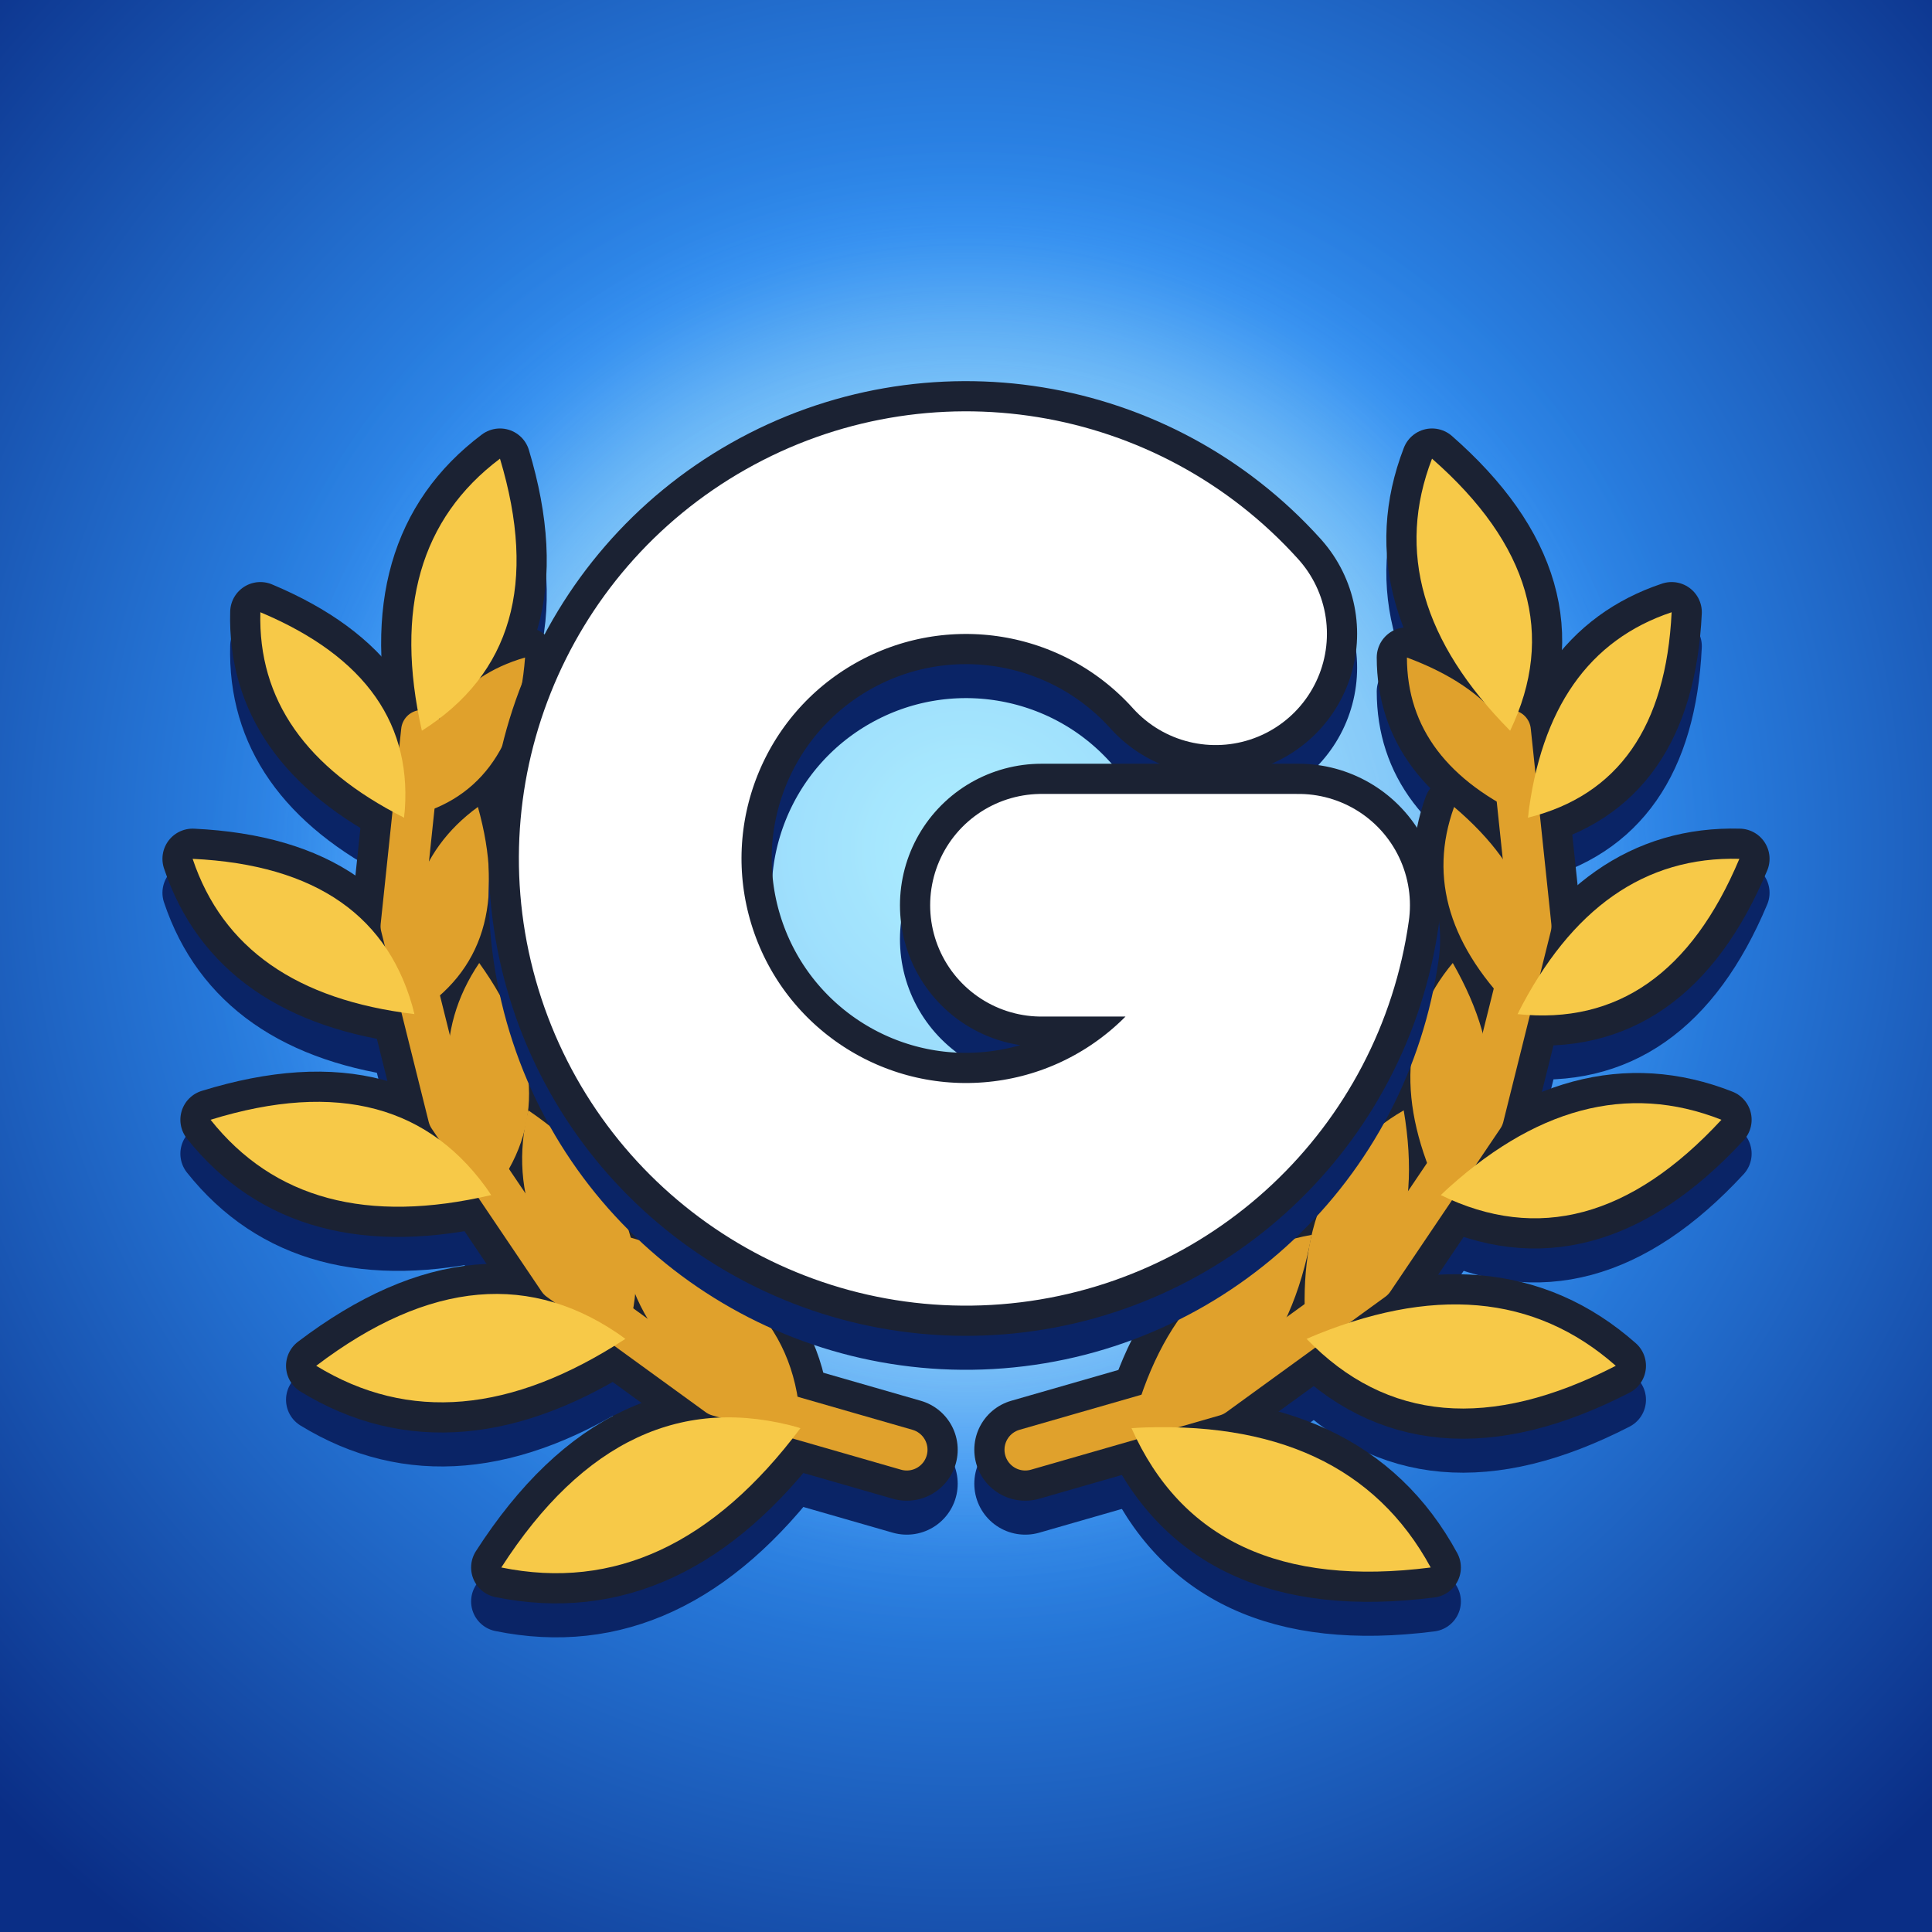
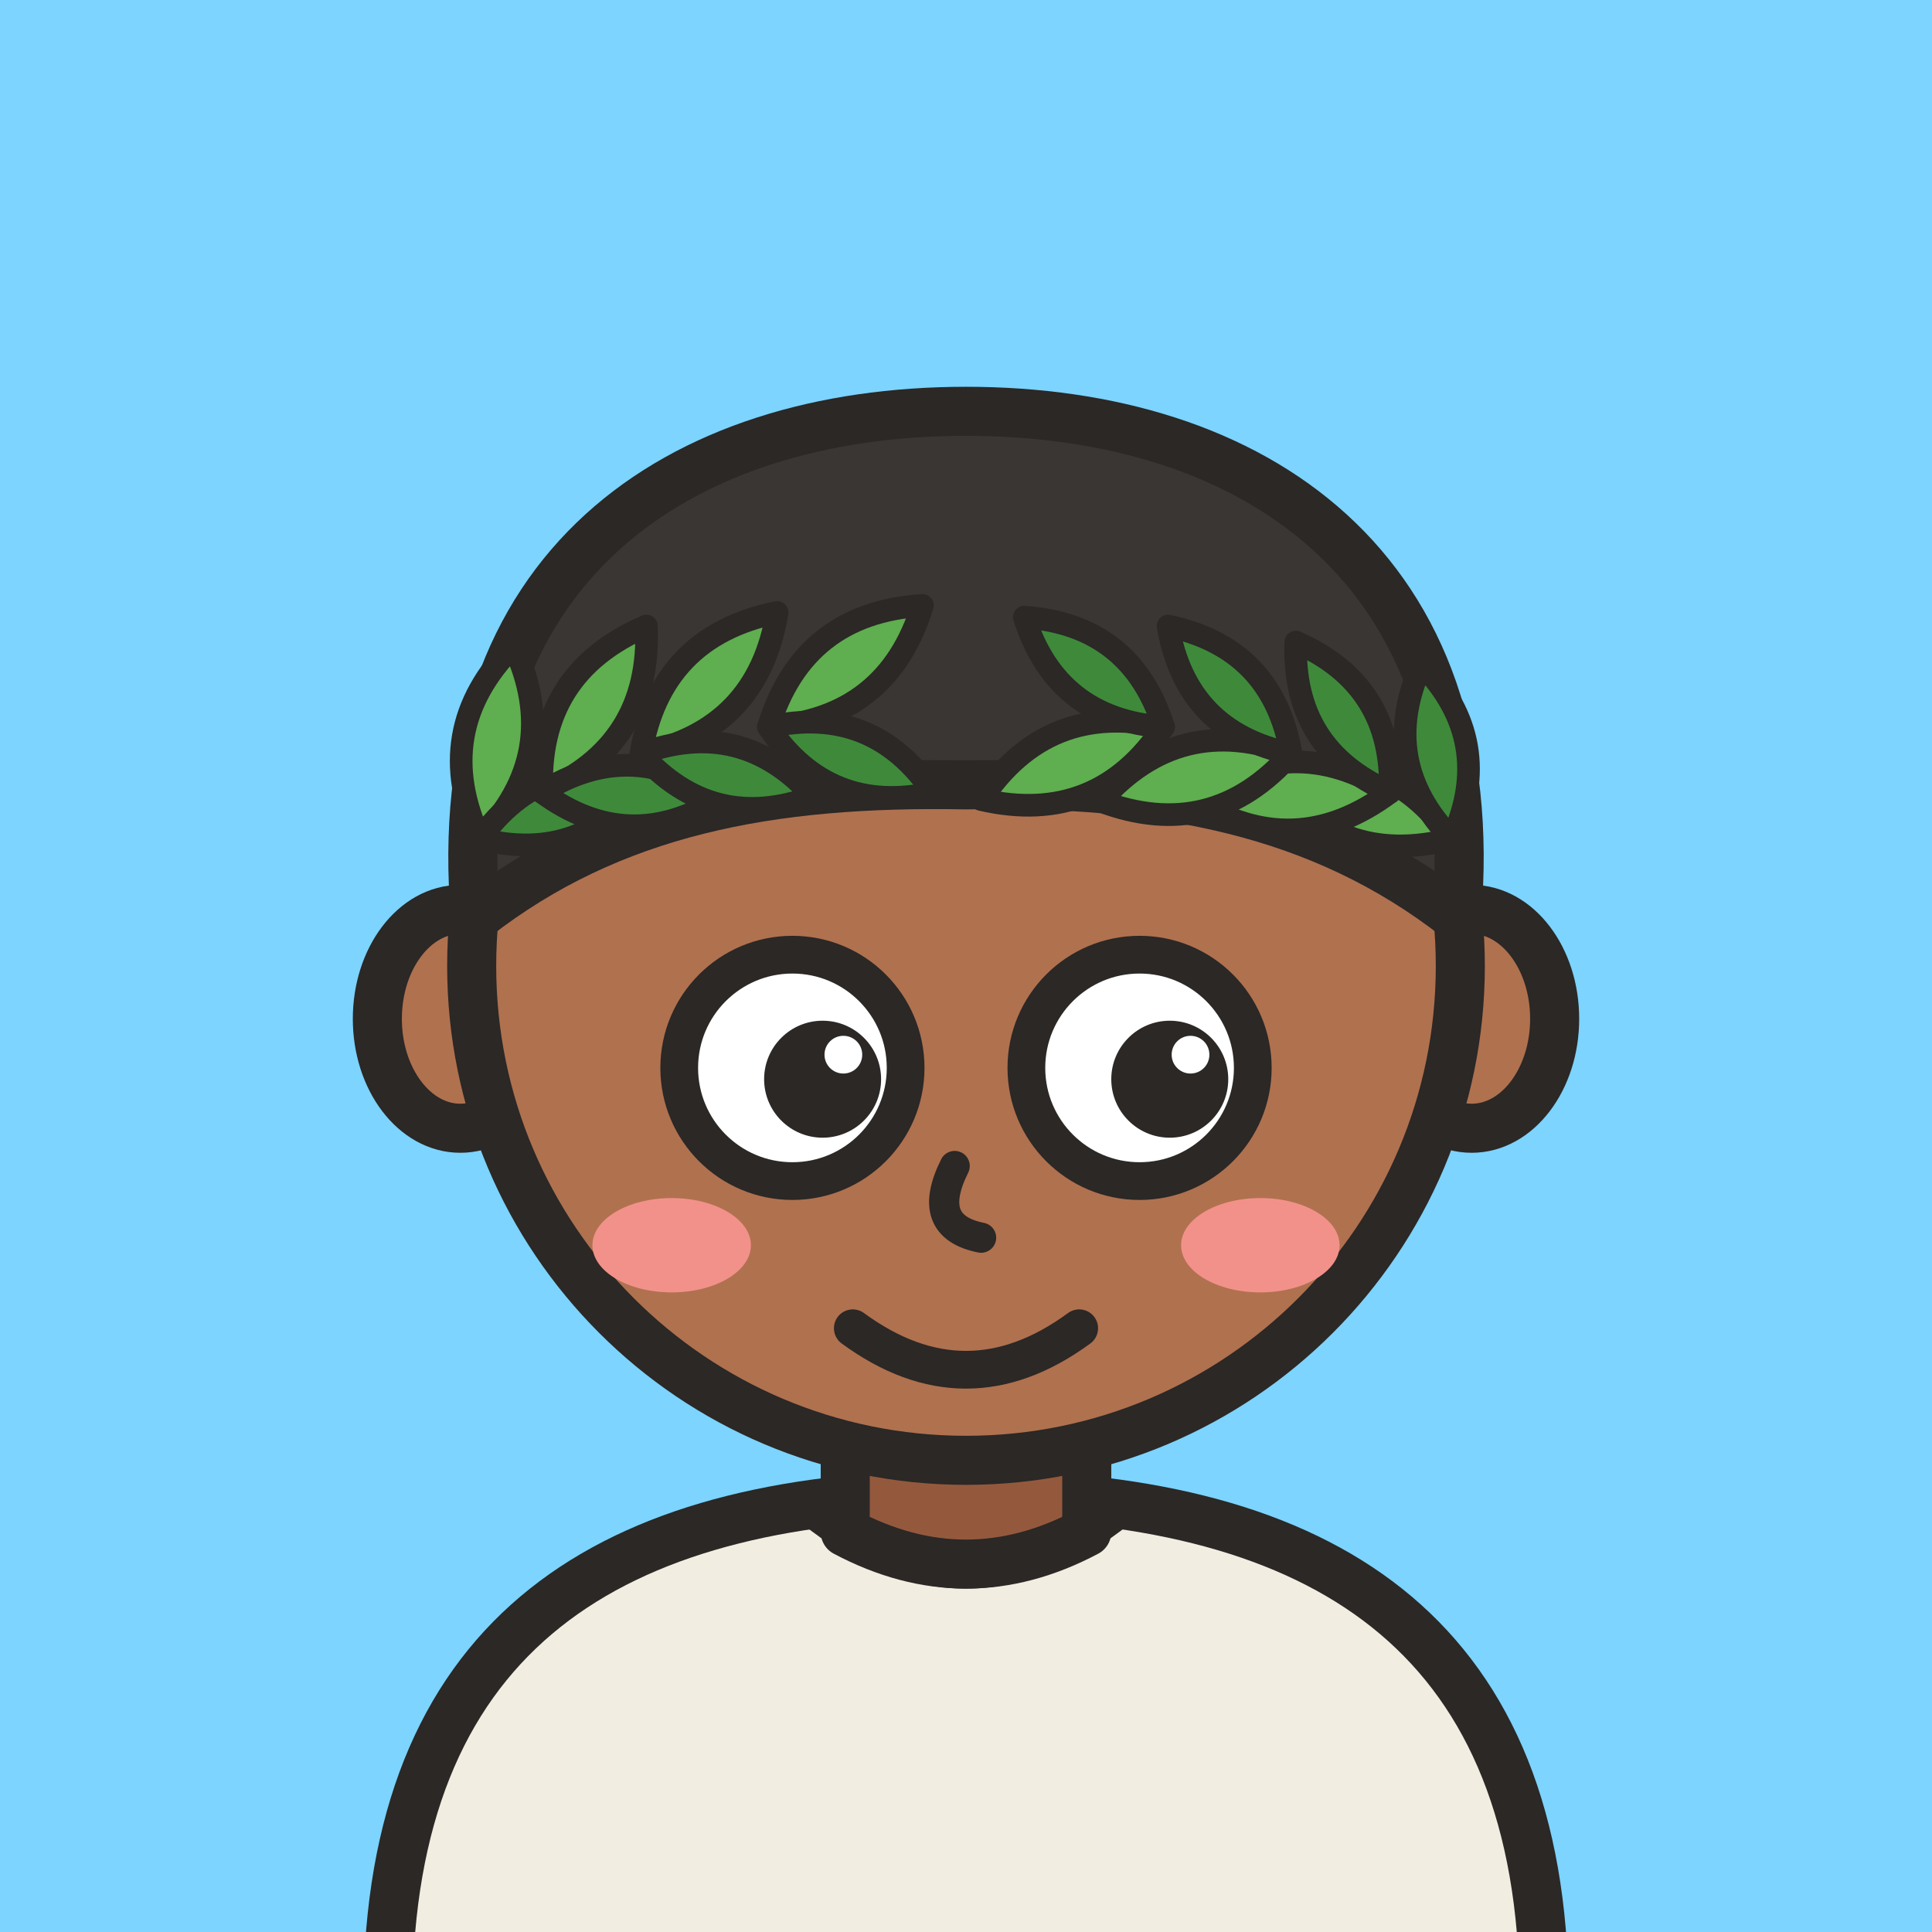
<svg xmlns="http://www.w3.org/2000/svg" viewBox="0 0 1024 1024" width="1024" height="1024">
-   <defs>
-     <radialGradient id="leucht" cx="50%" cy="44%" r="70%">
-       <stop offset="0" stop-color="#8BE7FF" />
-       <stop offset=".45" stop-color="#2E8CF0" />
-       <stop offset="1" stop-color="#0A2E86" />
-     </radialGradient>
-     <filter id="schein" x="-50%" y="-50%" width="200%" height="200%">
-       <feGaussianBlur stdDeviation="46" />
-     </filter>
-   </defs>
-   <rect width="1024" height="1024" fill="url(#leucht)" />
-   <circle cx="512" cy="470" r="300" fill="#D6F7FF" opacity=".45" filter="url(#schein)" />
-   <g transform="translate(0 18)">
-     <path d="M480.6 768.4 L380.5 739.6 L296.2 678.4 L237.9 592.0 L212.7 490.9 L223.6 387.3" fill="none" stroke="#0A2466" stroke-width="54" stroke-linecap="round" stroke-linejoin="round" />
-     <path d="M424.3 756.9 Q330.6 730.0 265.7 830.8 Q355.3 849.1 424.3 756.9Z" fill="#0A2466" stroke="#0A2466" stroke-width="32" stroke-linejoin="round" />
-     <path d="M424.3 756.9 Q422.2 678.4 328.8 654.5 Q336.6 727.6 424.3 756.9Z" fill="#0A2466" stroke="#0A2466" stroke-width="32" stroke-linejoin="round" />
-     <path d="M331.5 709.6 Q257.4 655.7 167.6 723.9 Q240.9 768.8 331.5 709.6Z" fill="#0A2466" stroke="#0A2466" stroke-width="32" stroke-linejoin="round" />
-     <path d="M331.5 709.6 Q354.9 639.6 280.0 588.5 Q263.4 655.6 331.5 709.6Z" fill="#0A2466" stroke="#0A2466" stroke-width="32" stroke-linejoin="round" />
-     <path d="M260.4 633.4 Q212.5 562.3 111.6 593.5 Q161.7 656.5 260.4 633.4Z" fill="#0A2466" stroke="#0A2466" stroke-width="32" stroke-linejoin="round" />
-     <path d="M260.4 633.4 Q303.4 579.3 254.0 510.4 Q217.8 564.1 260.4 633.4Z" fill="#0A2466" stroke="#0A2466" stroke-width="32" stroke-linejoin="round" />
-     <path d="M219.7 537.5 Q200.4 459.9 102.1 455.2 Q125.9 526.3 219.7 537.5Z" fill="#0A2466" stroke="#0A2466" stroke-width="32" stroke-linejoin="round" />
-     <path d="M219.7 537.5 Q274.6 503.8 253.3 427.7 Q204.5 463.2 219.7 537.5Z" fill="#0A2466" stroke="#0A2466" stroke-width="32" stroke-linejoin="round" />
-     <path d="M214.2 433.4 Q222.0 359.8 138.0 324.5 Q136.1 394.0 214.2 433.4Z" fill="#0A2466" stroke="#0A2466" stroke-width="32" stroke-linejoin="round" />
-     <path d="M214.2 433.4 Q272.7 421.5 278.3 348.5 Q224.5 363.9 214.2 433.4Z" fill="#0A2466" stroke="#0A2466" stroke-width="32" stroke-linejoin="round" />
-     <path d="M223.6 387.3 Q294.8 342.2 265.0 243.1 Q201.8 290.6 223.6 387.3Z" fill="#0A2466" stroke="#0A2466" stroke-width="32" stroke-linejoin="round" />
-     <path d="M543.4 768.4 L643.5 739.6 L727.8 678.4 L786.1 592.0 L811.3 490.9 L800.4 387.3" fill="none" stroke="#0A2466" stroke-width="54" stroke-linecap="round" stroke-linejoin="round" />
-     <path d="M599.7 756.9 Q639.3 846.0 758.3 830.8 Q714.7 750.5 599.7 756.9Z" fill="#0A2466" stroke="#0A2466" stroke-width="32" stroke-linejoin="round" />
-     <path d="M599.7 756.9 Q677.8 749.4 695.2 654.5 Q622.8 667.4 599.7 756.9Z" fill="#0A2466" stroke="#0A2466" stroke-width="32" stroke-linejoin="round" />
-     <path d="M692.5 709.6 Q756.1 775.5 856.4 723.9 Q792.0 667.0 692.5 709.6Z" fill="#0A2466" stroke="#0A2466" stroke-width="32" stroke-linejoin="round" />
-     <path d="M692.5 709.6 Q759.1 677.8 744.0 588.5 Q684.1 623.1 692.5 709.6Z" fill="#0A2466" stroke="#0A2466" stroke-width="32" stroke-linejoin="round" />
-     <path d="M763.6 633.4 Q840.7 671.1 912.4 593.5 Q837.5 564.0 763.6 633.4Z" fill="#0A2466" stroke="#0A2466" stroke-width="32" stroke-linejoin="round" />
-     <path d="M763.6 633.4 Q812.0 584.1 770.0 510.4 Q728.5 560.0 763.6 633.4Z" fill="#0A2466" stroke="#0A2466" stroke-width="32" stroke-linejoin="round" />
-     <path d="M804.3 537.5 Q883.8 545.9 921.9 455.2 Q846.9 453.2 804.3 537.5Z" fill="#0A2466" stroke="#0A2466" stroke-width="32" stroke-linejoin="round" />
-     <path d="M804.3 537.5 Q831.0 478.9 770.7 427.7 Q750.2 484.4 804.3 537.5Z" fill="#0A2466" stroke="#0A2466" stroke-width="32" stroke-linejoin="round" />
-     <path d="M809.8 433.4 Q881.6 415.6 886.0 324.5 Q820.1 346.5 809.8 433.4Z" fill="#0A2466" stroke="#0A2466" stroke-width="32" stroke-linejoin="round" />
-     <path d="M809.8 433.4 Q814.4 374.0 745.7 348.5 Q745.8 404.4 809.8 433.4Z" fill="#0A2466" stroke="#0A2466" stroke-width="32" stroke-linejoin="round" />
-     <path d="M800.4 387.3 Q836.8 311.3 759.0 243.1 Q730.6 316.8 800.4 387.3Z" fill="#0A2466" stroke="#0A2466" stroke-width="32" stroke-linejoin="round" />
-   </g>
-   <g transform="translate(0 0)">
-     <path d="M480.6 768.4 L380.5 739.6 L296.2 678.4 L237.9 592.0 L212.7 490.9 L223.6 387.3" fill="none" stroke="#1B2233" stroke-width="54" stroke-linecap="round" stroke-linejoin="round" />
-     <path d="M424.3 756.9 Q330.6 730.0 265.7 830.8 Q355.3 849.1 424.3 756.9Z" fill="#F7C948" stroke="#1B2233" stroke-width="32" stroke-linejoin="round" />
-     <path d="M424.3 756.9 Q422.2 678.4 328.8 654.5 Q336.6 727.6 424.3 756.9Z" fill="#E0A12C" stroke="#1B2233" stroke-width="32" stroke-linejoin="round" />
-     <path d="M331.5 709.6 Q257.4 655.7 167.6 723.9 Q240.9 768.8 331.5 709.6Z" fill="#F7C948" stroke="#1B2233" stroke-width="32" stroke-linejoin="round" />
-     <path d="M331.5 709.6 Q354.9 639.6 280.0 588.5 Q263.4 655.6 331.5 709.6Z" fill="#E0A12C" stroke="#1B2233" stroke-width="32" stroke-linejoin="round" />
-     <path d="M260.4 633.4 Q212.5 562.3 111.6 593.5 Q161.7 656.5 260.4 633.4Z" fill="#F7C948" stroke="#1B2233" stroke-width="32" stroke-linejoin="round" />
-     <path d="M260.4 633.4 Q303.4 579.3 254.0 510.4 Q217.8 564.1 260.4 633.4Z" fill="#E0A12C" stroke="#1B2233" stroke-width="32" stroke-linejoin="round" />
-     <path d="M219.7 537.5 Q200.4 459.9 102.1 455.2 Q125.9 526.3 219.7 537.5Z" fill="#F7C948" stroke="#1B2233" stroke-width="32" stroke-linejoin="round" />
-     <path d="M219.7 537.5 Q274.6 503.8 253.3 427.7 Q204.5 463.2 219.7 537.5Z" fill="#E0A12C" stroke="#1B2233" stroke-width="32" stroke-linejoin="round" />
-     <path d="M214.2 433.4 Q222.0 359.8 138.0 324.5 Q136.1 394.0 214.2 433.4Z" fill="#F7C948" stroke="#1B2233" stroke-width="32" stroke-linejoin="round" />
-     <path d="M214.2 433.4 Q272.7 421.5 278.3 348.5 Q224.5 363.9 214.2 433.4Z" fill="#E0A12C" stroke="#1B2233" stroke-width="32" stroke-linejoin="round" />
-     <path d="M223.6 387.3 Q294.8 342.2 265.0 243.1 Q201.8 290.6 223.6 387.3Z" fill="#F7C948" stroke="#1B2233" stroke-width="32" stroke-linejoin="round" />
-     <path d="M543.4 768.4 L643.5 739.6 L727.8 678.4 L786.1 592.0 L811.3 490.9 L800.4 387.3" fill="none" stroke="#1B2233" stroke-width="54" stroke-linecap="round" stroke-linejoin="round" />
-     <path d="M599.7 756.9 Q639.3 846.0 758.3 830.8 Q714.7 750.5 599.7 756.9Z" fill="#F7C948" stroke="#1B2233" stroke-width="32" stroke-linejoin="round" />
-     <path d="M599.7 756.9 Q677.8 749.4 695.2 654.5 Q622.8 667.4 599.7 756.9Z" fill="#E0A12C" stroke="#1B2233" stroke-width="32" stroke-linejoin="round" />
-     <path d="M692.5 709.6 Q756.1 775.5 856.4 723.9 Q792.0 667.0 692.5 709.6Z" fill="#F7C948" stroke="#1B2233" stroke-width="32" stroke-linejoin="round" />
-     <path d="M692.5 709.6 Q759.1 677.8 744.0 588.5 Q684.1 623.1 692.5 709.6Z" fill="#E0A12C" stroke="#1B2233" stroke-width="32" stroke-linejoin="round" />
-     <path d="M763.6 633.4 Q840.7 671.1 912.4 593.5 Q837.5 564.0 763.6 633.4Z" fill="#F7C948" stroke="#1B2233" stroke-width="32" stroke-linejoin="round" />
-     <path d="M763.6 633.4 Q812.0 584.1 770.0 510.4 Q728.5 560.0 763.6 633.4Z" fill="#E0A12C" stroke="#1B2233" stroke-width="32" stroke-linejoin="round" />
-     <path d="M804.3 537.5 Q883.8 545.9 921.9 455.2 Q846.9 453.2 804.3 537.5Z" fill="#F7C948" stroke="#1B2233" stroke-width="32" stroke-linejoin="round" />
-     <path d="M804.3 537.5 Q831.0 478.9 770.7 427.7 Q750.2 484.4 804.3 537.5Z" fill="#E0A12C" stroke="#1B2233" stroke-width="32" stroke-linejoin="round" />
-     <path d="M809.8 433.4 Q881.6 415.6 886.0 324.5 Q820.1 346.5 809.8 433.4Z" fill="#F7C948" stroke="#1B2233" stroke-width="32" stroke-linejoin="round" />
-     <path d="M809.8 433.4 Q814.4 374.0 745.7 348.5 Q745.8 404.4 809.8 433.4Z" fill="#E0A12C" stroke="#1B2233" stroke-width="32" stroke-linejoin="round" />
-     <path d="M800.4 387.3 Q836.8 311.3 759.0 243.1 Q730.6 316.8 800.4 387.3Z" fill="#F7C948" stroke="#1B2233" stroke-width="32" stroke-linejoin="round" />
-   </g>
-   <g transform="translate(0 0)">
-     <path d="M480.6 768.4 L380.5 739.6 L296.2 678.4 L237.9 592.0 L212.7 490.9 L223.6 387.3" fill="none" stroke="#E0A12C" stroke-width="22" stroke-linecap="round" stroke-linejoin="round" />
-     <path d="M424.3 756.9 Q330.6 730.0 265.7 830.8 Q355.3 849.1 424.3 756.9Z" fill="#F7C948" stroke="#1B2233" stroke-width="0" stroke-linejoin="round" />
-     <path d="M424.3 756.9 Q422.2 678.4 328.8 654.5 Q336.6 727.6 424.3 756.9Z" fill="#E0A12C" stroke="#1B2233" stroke-width="0" stroke-linejoin="round" />
-     <path d="M331.5 709.6 Q257.4 655.7 167.6 723.9 Q240.9 768.8 331.5 709.6Z" fill="#F7C948" stroke="#1B2233" stroke-width="0" stroke-linejoin="round" />
-     <path d="M331.5 709.6 Q354.9 639.6 280.0 588.5 Q263.4 655.6 331.5 709.6Z" fill="#E0A12C" stroke="#1B2233" stroke-width="0" stroke-linejoin="round" />
-     <path d="M260.4 633.4 Q212.5 562.3 111.6 593.5 Q161.7 656.5 260.4 633.4Z" fill="#F7C948" stroke="#1B2233" stroke-width="0" stroke-linejoin="round" />
-     <path d="M260.4 633.4 Q303.4 579.3 254.0 510.4 Q217.8 564.1 260.4 633.4Z" fill="#E0A12C" stroke="#1B2233" stroke-width="0" stroke-linejoin="round" />
-     <path d="M219.7 537.5 Q200.4 459.9 102.1 455.2 Q125.9 526.3 219.7 537.5Z" fill="#F7C948" stroke="#1B2233" stroke-width="0" stroke-linejoin="round" />
-     <path d="M219.7 537.5 Q274.6 503.8 253.3 427.7 Q204.5 463.2 219.7 537.5Z" fill="#E0A12C" stroke="#1B2233" stroke-width="0" stroke-linejoin="round" />
-     <path d="M214.2 433.4 Q222.0 359.8 138.0 324.5 Q136.1 394.0 214.2 433.4Z" fill="#F7C948" stroke="#1B2233" stroke-width="0" stroke-linejoin="round" />
-     <path d="M214.2 433.4 Q272.7 421.5 278.3 348.5 Q224.5 363.9 214.2 433.4Z" fill="#E0A12C" stroke="#1B2233" stroke-width="0" stroke-linejoin="round" />
-     <path d="M223.6 387.3 Q294.8 342.2 265.0 243.1 Q201.8 290.6 223.6 387.3Z" fill="#F7C948" stroke="#1B2233" stroke-width="0" stroke-linejoin="round" />
-     <path d="M543.4 768.4 L643.5 739.6 L727.8 678.4 L786.1 592.0 L811.3 490.9 L800.4 387.3" fill="none" stroke="#E0A12C" stroke-width="22" stroke-linecap="round" stroke-linejoin="round" />
-     <path d="M599.7 756.9 Q639.3 846.0 758.3 830.8 Q714.7 750.5 599.7 756.9Z" fill="#F7C948" stroke="#1B2233" stroke-width="0" stroke-linejoin="round" />
-     <path d="M599.7 756.9 Q677.8 749.4 695.2 654.5 Q622.8 667.4 599.7 756.9Z" fill="#E0A12C" stroke="#1B2233" stroke-width="0" stroke-linejoin="round" />
-     <path d="M692.5 709.6 Q756.1 775.5 856.4 723.9 Q792.0 667.0 692.5 709.6Z" fill="#F7C948" stroke="#1B2233" stroke-width="0" stroke-linejoin="round" />
-     <path d="M692.5 709.6 Q759.1 677.8 744.0 588.5 Q684.1 623.1 692.5 709.6Z" fill="#E0A12C" stroke="#1B2233" stroke-width="0" stroke-linejoin="round" />
-     <path d="M763.6 633.4 Q840.7 671.1 912.4 593.5 Q837.5 564.0 763.6 633.4Z" fill="#F7C948" stroke="#1B2233" stroke-width="0" stroke-linejoin="round" />
-     <path d="M763.6 633.4 Q812.0 584.1 770.0 510.4 Q728.5 560.0 763.6 633.4Z" fill="#E0A12C" stroke="#1B2233" stroke-width="0" stroke-linejoin="round" />
-     <path d="M804.3 537.5 Q883.8 545.9 921.9 455.2 Q846.9 453.2 804.3 537.5Z" fill="#F7C948" stroke="#1B2233" stroke-width="0" stroke-linejoin="round" />
-     <path d="M804.3 537.5 Q831.0 478.9 770.7 427.7 Q750.2 484.4 804.3 537.5Z" fill="#E0A12C" stroke="#1B2233" stroke-width="0" stroke-linejoin="round" />
-     <path d="M809.8 433.4 Q881.6 415.6 886.0 324.5 Q820.1 346.5 809.8 433.4Z" fill="#F7C948" stroke="#1B2233" stroke-width="0" stroke-linejoin="round" />
-     <path d="M809.8 433.4 Q814.4 374.0 745.7 348.5 Q745.8 404.4 809.8 433.4Z" fill="#E0A12C" stroke="#1B2233" stroke-width="0" stroke-linejoin="round" />
-     <path d="M800.4 387.3 Q836.8 311.3 759.0 243.1 Q730.6 316.8 800.4 387.3Z" fill="#F7C948" stroke="#1B2233" stroke-width="0" stroke-linejoin="round" />
-   </g>
-   <path d="M644.3 335.9 A178 178 0 1 0 688.3 479.8 L552.0 479.8" transform="translate(0 18)" fill="none" stroke="#0A2466" stroke-width="150" stroke-linecap="round" stroke-linejoin="round" />
-   <path d="M644.3 335.9 A178 178 0 1 0 688.3 479.8 L552.0 479.8" transform="translate(0 0)" fill="none" stroke="#1B2233" stroke-width="150" stroke-linecap="round" stroke-linejoin="round" />
-   <path d="M644.3 335.9 A178 178 0 1 0 688.3 479.8 L552.0 479.8" transform="translate(0 0)" fill="none" stroke="#FFFFFF" stroke-width="118" stroke-linecap="round" stroke-linejoin="round" />
-   <path d="M644.3 335.9 A178 178 0 1 0 688.3 479.8 L552.0 479.8" fill="none" stroke="#DDF3FF" stroke-width="26" stroke-linecap="round" stroke-linejoin="round" transform="translate(-14 22) scale(1.0)" opacity="0" />
+   <rect width="1024" height="1024" fill="#7CD4FF" />
+   <path d="M206 1040 C214 860 330 792 512 792 C694 792 810 860 818 1040 Z" fill="#F2EDE1" stroke="#2B2826" stroke-width="26" stroke-linejoin="round" />
+   <path d="M430 800 Q512 866 594 800" fill="none" stroke="#2B2826" stroke-width="18" stroke-linecap="round" />
+   <path d="M448 720 V812 Q512 846 576 812 V720 Z" fill="#94593D" stroke="#2B2826" stroke-width="26" stroke-linejoin="round" />
+   <ellipse cx="244" cy="540" rx="44" ry="58" fill="#B0714F" stroke="#2B2826" stroke-width="26" />
+   <ellipse cx="780" cy="540" rx="44" ry="58" fill="#B0714F" stroke="#2B2826" stroke-width="26" />
+   <circle cx="512" cy="512" r="262" fill="#B0714F" stroke="#2B2826" stroke-width="26" />
+   <path d="M252 486 C236 300 360 218 512 218 C664 218 788 300 772 486 C700 430 616 414 512 416 C408 414 324 430 252 486 Z" fill="#3A3634" stroke="#2B2826" stroke-width="26" stroke-linejoin="round" />
+   <path d="M254.4 444.6 Q298.8 399.6 272.2 342.2 Q227.8 387.2 254.4 444.6Z" fill="#5FAE4F" stroke="#2B2826" stroke-width="12" stroke-linejoin="round" />
+   <path d="M254.4 444.6 Q309.5 458.5 342.6 412.3 Q287.5 398.4 254.4 444.6Z" fill="#3E8A3A" stroke="#2B2826" stroke-width="12" stroke-linejoin="round" />
+   <path d="M287.2 419.9 Q345.4 395.0 342.6 331.8 Q284.4 356.7 287.2 419.9Z" fill="#5FAE4F" stroke="#2B2826" stroke-width="12" stroke-linejoin="round" />
+   <path d="M287.2 419.9 Q333.0 453.6 381.2 423.4 Q335.4 389.7 287.2 419.9Z" fill="#3E8A3A" stroke="#2B2826" stroke-width="12" stroke-linejoin="round" />
+   <path d="M339.7 399.5 Q401.7 387.1 411.9 324.6 Q349.9 337.1 339.7 399.5Z" fill="#5FAE4F" stroke="#2B2826" stroke-width="12" stroke-linejoin="round" />
+   <path d="M339.7 399.5 Q377.6 441.9 431.0 422.2 Q393.1 379.8 339.7 399.5Z" fill="#3E8A3A" stroke="#2B2826" stroke-width="12" stroke-linejoin="round" />
+   <path d="M407.3 385.3 Q470.4 381.3 488.9 320.9 Q425.8 324.8 407.3 385.3Z" fill="#5FAE4F" stroke="#2B2826" stroke-width="12" stroke-linejoin="round" />
+   <path d="M407.3 385.3 Q439.1 432.4 494.6 420.1 Q462.8 373.0 407.3 385.3Z" fill="#3E8A3A" stroke="#2B2826" stroke-width="12" stroke-linejoin="round" />
+   <path d="M769.6 444.6 Q733.2 392.9 672.0 408.9 Q708.4 460.5 769.6 444.6Z" fill="#5FAE4F" stroke="#2B2826" stroke-width="12" stroke-linejoin="round" />
+   <path d="M769.6 444.6 Q793.1 392.9 753.5 352.0 Q730.0 403.8 769.6 444.6Z" fill="#3E8A3A" stroke="#2B2826" stroke-width="12" stroke-linejoin="round" />
+   <path d="M736.8 419.9 Q683.5 385.9 632.8 423.8 Q686.1 457.8 736.8 419.9Z" fill="#5FAE4F" stroke="#2B2826" stroke-width="12" stroke-linejoin="round" />
+   <path d="M736.8 419.9 Q738.9 363.1 686.8 340.3 Q684.7 397.1 736.8 419.9Z" fill="#3E8A3A" stroke="#2B2826" stroke-width="12" stroke-linejoin="round" />
+   <path d="M684.3 399.5 Q625.1 377.1 583.3 424.6 Q642.5 447.0 684.3 399.5Z" fill="#5FAE4F" stroke="#2B2826" stroke-width="12" stroke-linejoin="round" />
+   <path d="M684.3 399.5 Q674.7 343.5 619.1 331.8 Q628.6 387.9 684.3 399.5Z" fill="#3E8A3A" stroke="#2B2826" stroke-width="12" stroke-linejoin="round" />
+   <path d="M616.7 385.3 Q555.1 371.1 520.1 423.8 Q581.7 438.0 616.7 385.3Z" fill="#5FAE4F" stroke="#2B2826" stroke-width="12" stroke-linejoin="round" />
+   <path d="M616.7 385.3 Q599.7 331.1 542.9 327.1 Q560.0 381.3 616.7 385.3Z" fill="#3E8A3A" stroke="#2B2826" stroke-width="12" stroke-linejoin="round" />
+   <circle cx="420" cy="566" r="60" fill="#FFFFFF" stroke="#2B2826" stroke-width="20" />
+   <circle cx="436" cy="572" r="31" fill="#2B2826" />
+   <circle cx="447" cy="559" r="10" fill="#FFFFFF" />
+   <circle cx="604" cy="566" r="60" fill="#FFFFFF" stroke="#2B2826" stroke-width="20" />
+   <circle cx="620" cy="572" r="31" fill="#2B2826" />
+   <circle cx="631" cy="559" r="10" fill="#FFFFFF" />
+   <ellipse cx="356" cy="660" rx="42" ry="25" fill="#F2918A" />
+   <ellipse cx="668" cy="660" rx="42" ry="25" fill="#F2918A" />
+   <path d="M506 618 Q490 650 520 656" fill="none" stroke="#2B2826" stroke-width="16" stroke-linecap="round" />
+   <path d="M452 704 Q512 748 572 704" fill="none" stroke="#2B2826" stroke-width="20" stroke-linecap="round" />
</svg>
